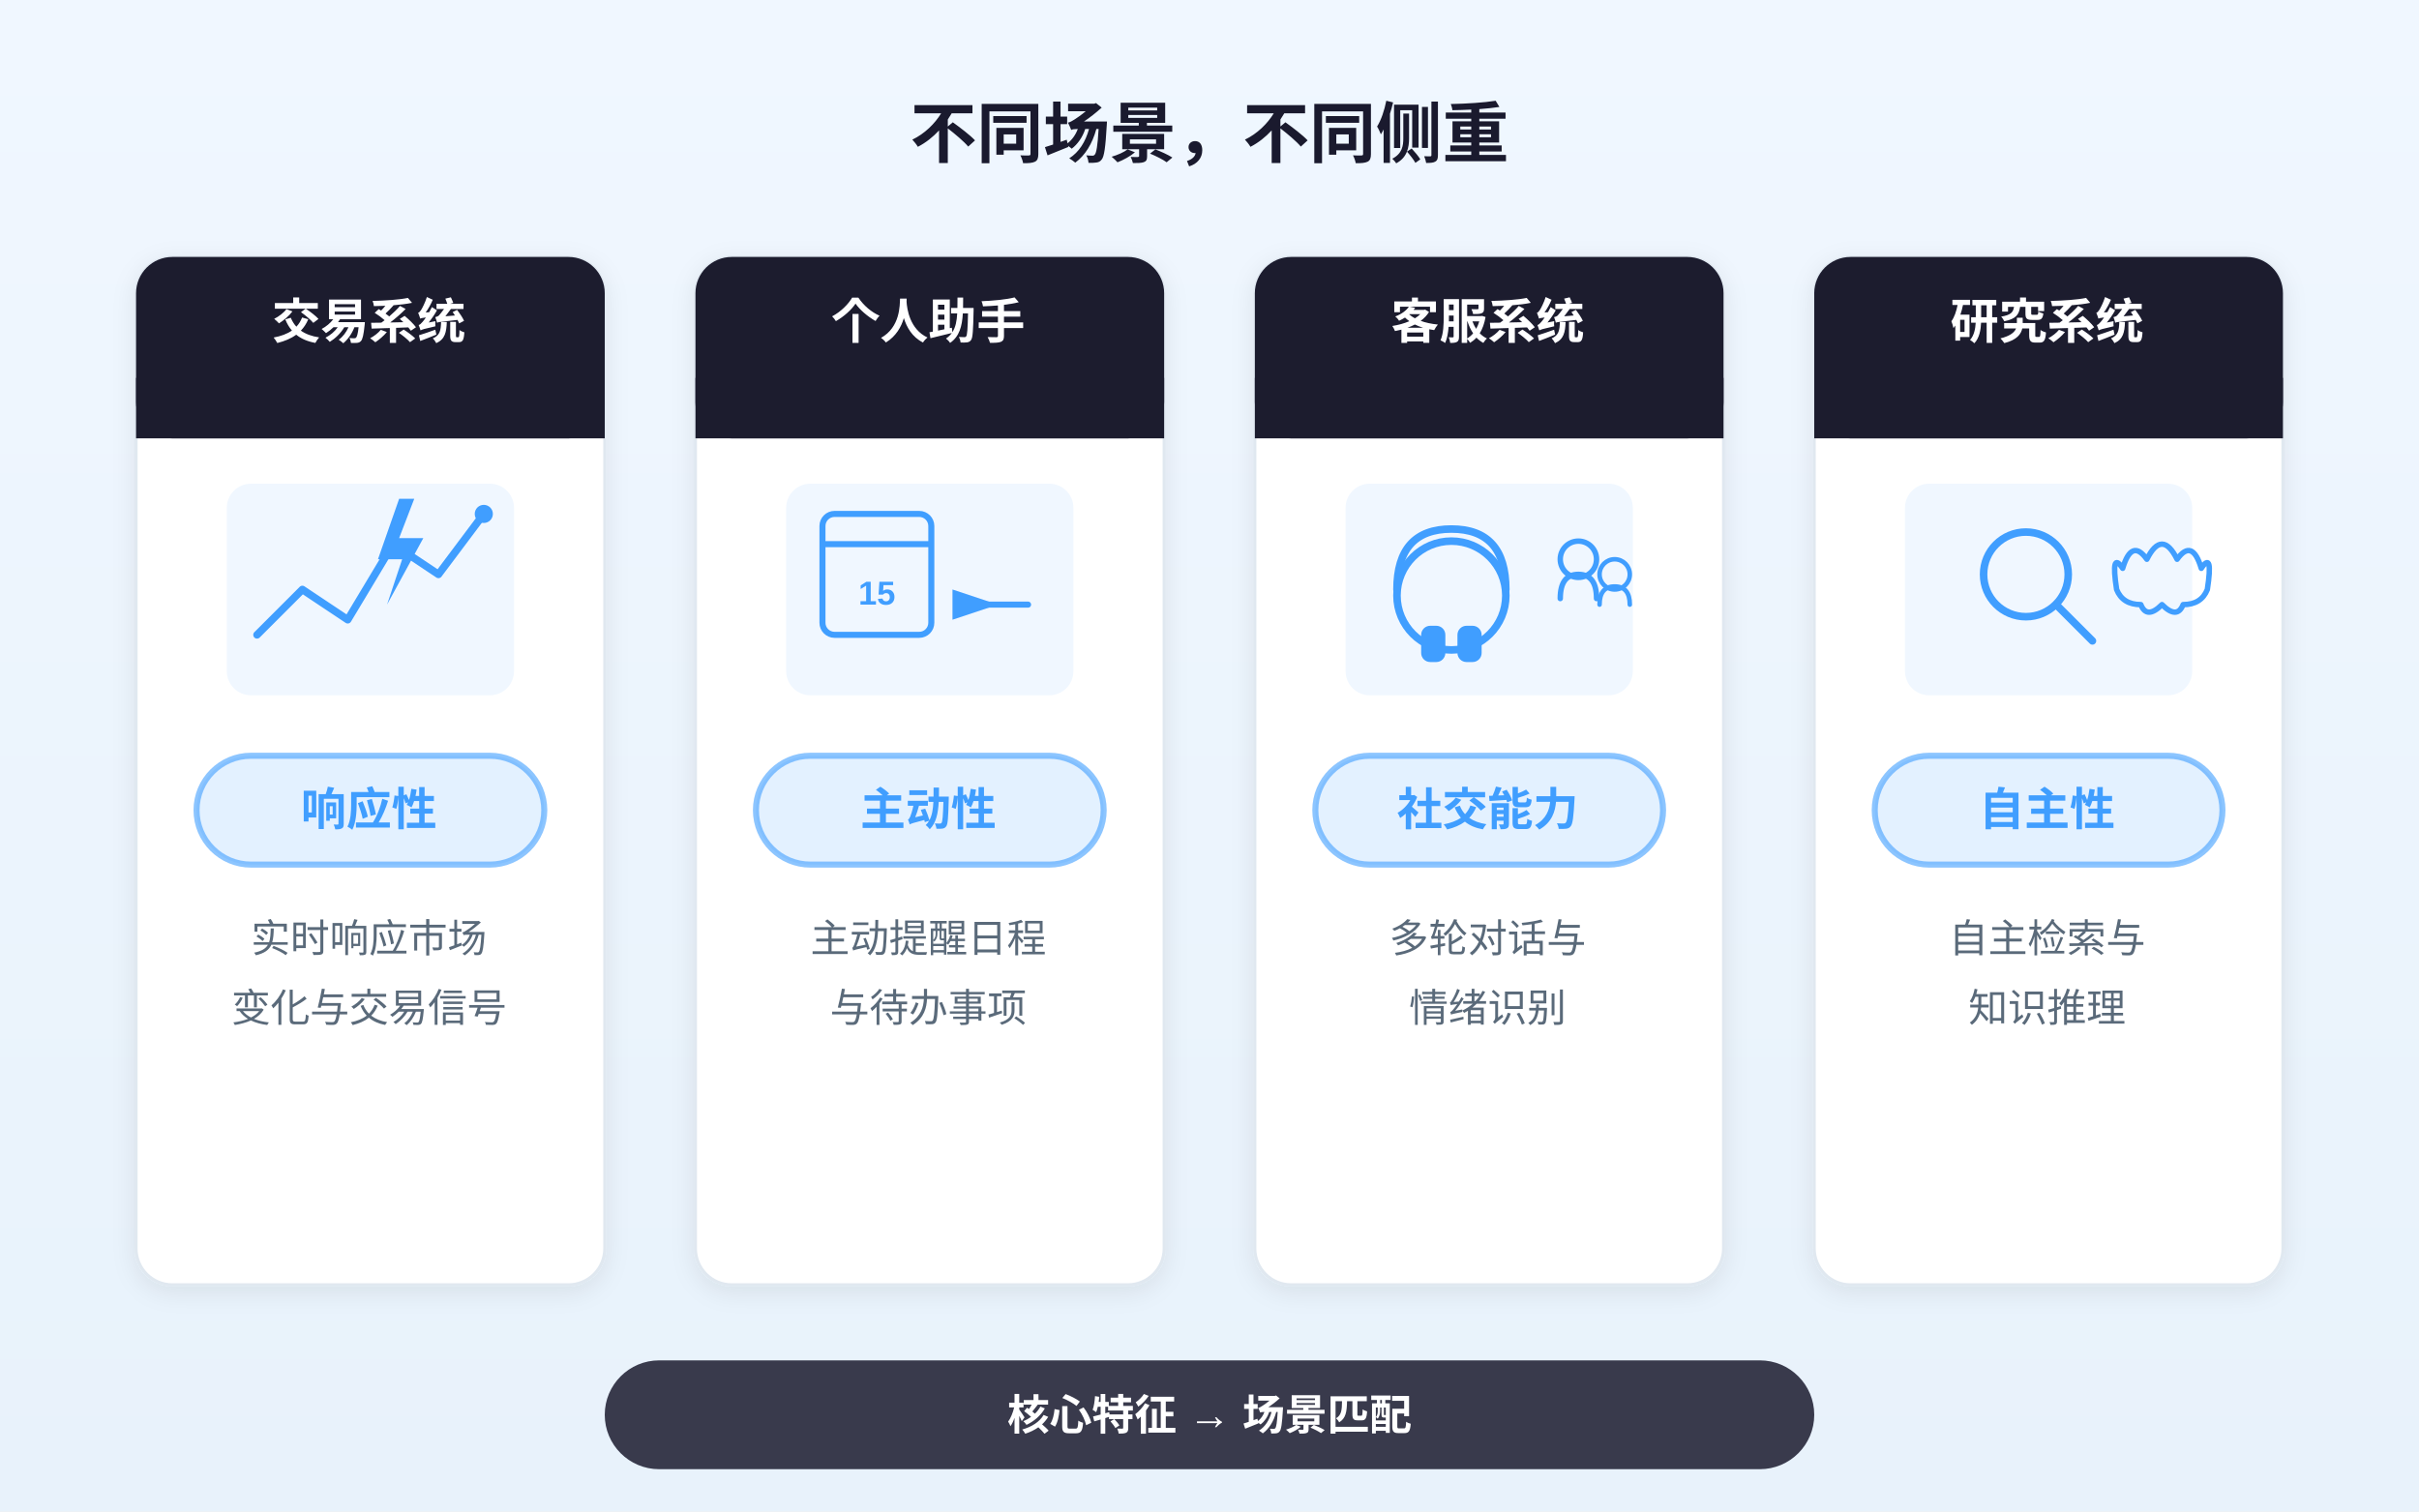
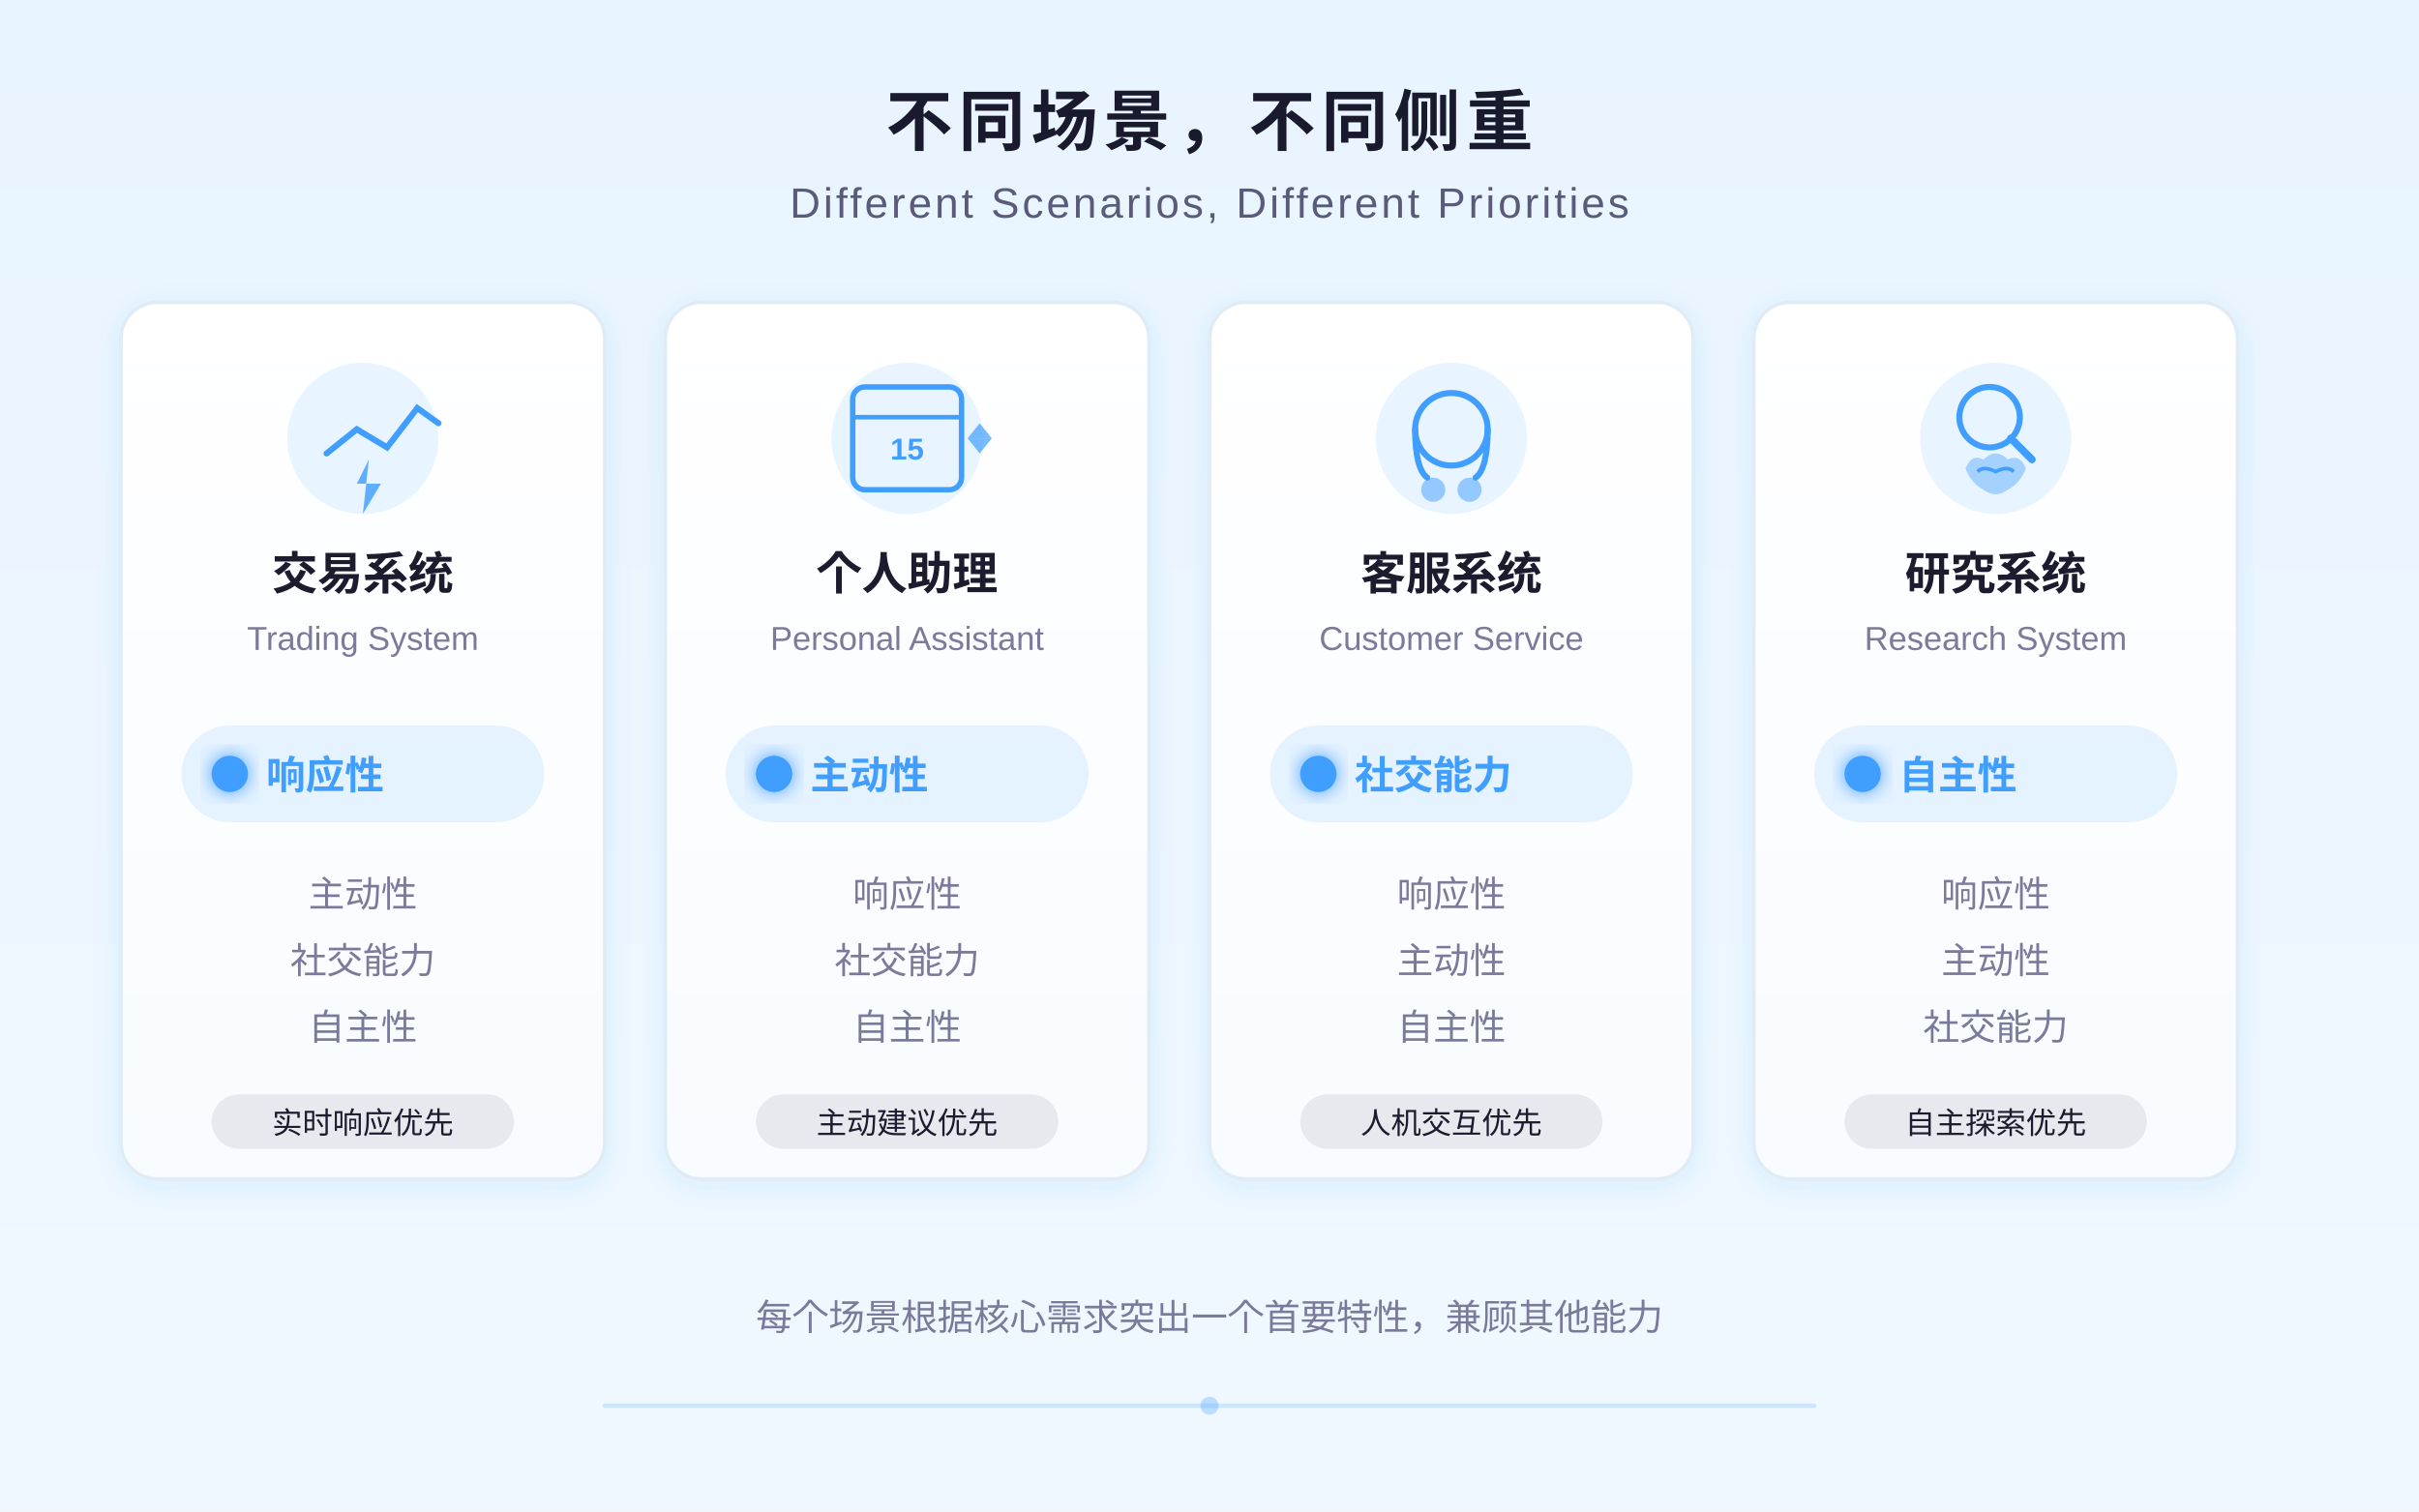
<svg xmlns="http://www.w3.org/2000/svg" viewBox="0 0 800 500" width="800" height="500">
  <defs>
    <linearGradient id="bgGrad" x1="0" y1="0" x2="0" y2="1">
-       <stop offset="0%" stop-color="#f0f7ff" />
-       <stop offset="100%" stop-color="#e8f2fb" />
+       <stop offset="0%" stop-color="#E8F4FF" />
+       <stop offset="100%" stop-color="#F0F8FF" />
    </linearGradient>
-     <filter id="cardShadow" x="-5%" y="-5%" width="110%" height="110%">
-       <feDropShadow dx="0" dy="2" stdDeviation="4" flood-color="#1a1a2e" flood-opacity="0.08" />
+     <linearGradient id="cardGrad" x1="0" y1="0" x2="0" y2="1">
+       <stop offset="0%" stop-color="#FFFFFF" />
+       <stop offset="100%" stop-color="#F8FBFF" />
+     </linearGradient>
+     <filter id="shadow" x="-5%" y="-5%" width="110%" height="115%">
+       <feDropShadow dx="0" dy="2" stdDeviation="4" flood-color="#409EFF" flood-opacity="0.12" />
+     </filter>
+     <filter id="glow" x="-30%" y="-30%" width="160%" height="160%">
+       <feGaussianBlur stdDeviation="3" result="blur" />
+       <feMerge>
+         <feMergeNode in="blur" />
+         <feMergeNode in="SourceGraphic" />
+       </feMerge>
    </filter>
  </defs>
  <rect width="800" height="500" fill="url(#bgGrad)" rx="0" />
-   <text x="400" y="52" text-anchor="middle" font-family="Arial, sans-serif" font-size="22" font-weight="bold" fill="#1a1a2e">不同场景，不同侧重</text>
-   <g filter="url(#cardShadow)">
-     <rect x="45" y="85" width="155" height="340" rx="12" fill="#ffffff" stroke="#e0e8f0" stroke-width="1" />
-     <rect x="45" y="85" width="155" height="60" rx="12" fill="#1a1a2e" />
-     <rect x="45" y="125" width="155" height="20" fill="#1a1a2e" />
-     <text x="122" y="112" text-anchor="middle" font-family="Arial, sans-serif" font-size="16" font-weight="bold" fill="#ffffff">交易系统</text>
-     <rect x="75" y="160" width="95" height="70" rx="8" fill="#f0f7ff" />
-     <polyline points="85,210 100,195 115,205 130,180 145,190 160,170" fill="none" stroke="#409EFF" stroke-width="2.5" stroke-linecap="round" stroke-linejoin="round" />
-     <circle cx="160" cy="170" r="3" fill="#409EFF" />
-     <polygon points="132,165 125,185 133,185 128,200 140,178 132,178 137,165" fill="#409EFF" />
-     <rect x="65" y="250" width="115" height="36" rx="18" fill="#409EFF" opacity="0.15" />
-     <rect x="65" y="250" width="115" height="36" rx="18" fill="none" stroke="#409EFF" stroke-width="2" opacity="0.6" />
-     <text x="122" y="273" text-anchor="middle" font-family="Arial, sans-serif" font-size="15" font-weight="bold" fill="#409EFF">响应性</text>
-     <text x="122" y="315" text-anchor="middle" font-family="Arial, sans-serif" font-size="13" fill="#5a6a7a">实时响应市场</text>
-     <text x="122" y="338" text-anchor="middle" font-family="Arial, sans-serif" font-size="13" fill="#5a6a7a">变化与交易信号</text>
+   <text x="400" y="48" text-anchor="middle" font-family="Arial, Helvetica, sans-serif" font-size="22" font-weight="bold" fill="#1a1a2e" letter-spacing="2">不同场景，不同侧重</text>
+   <text x="400" y="72" text-anchor="middle" font-family="Arial, Helvetica, sans-serif" font-size="14" fill="#5a5a7a" letter-spacing="1">Different Scenarios, Different Priorities</text>
+   <g transform="translate(40, 100)" filter="url(#shadow)">
+     <rect width="160" height="290" rx="12" fill="url(#cardGrad)" stroke="#E0ECF5" stroke-width="1.2" />
+     <rect x="55" y="20" width="50" height="50" rx="25" fill="#E8F4FF" />
+     <polyline points="68,50 78,42 88,48 98,35 105,40" fill="none" stroke="#409EFF" stroke-width="2" stroke-linecap="round" />
+     <polygon points="82,52 78,60 86,60 80,70" fill="#409EFF" opacity="0.8" />
+     <text x="80" y="95" text-anchor="middle" font-family="Arial, Helvetica, sans-serif" font-size="15" font-weight="bold" fill="#1a1a2e">交易系统</text>
+     <text x="80" y="115" text-anchor="middle" font-family="Arial, Helvetica, sans-serif" font-size="11" fill="#7a7a9a">Trading System</text>
+     <rect x="20" y="140" width="120" height="32" rx="16" fill="#409EFF" opacity="0.12" />
+     <circle cx="36" cy="156" r="6" fill="#409EFF" filter="url(#glow)" />
+     <text x="48" y="161" font-family="Arial, Helvetica, sans-serif" font-size="13" font-weight="bold" fill="#409EFF">响应性</text>
+     <text x="80" y="200" text-anchor="middle" font-family="Arial, Helvetica, sans-serif" font-size="12" fill="#7a7a9a">主动性</text>
+     <text x="80" y="222" text-anchor="middle" font-family="Arial, Helvetica, sans-serif" font-size="12" fill="#7a7a9a">社交能力</text>
+     <text x="80" y="244" text-anchor="middle" font-family="Arial, Helvetica, sans-serif" font-size="12" fill="#7a7a9a">自主性</text>
+     <rect x="30" y="262" width="100" height="18" rx="9" fill="#1a1a2e" opacity="0.08" />
+     <text x="80" y="275" text-anchor="middle" font-family="Arial, Helvetica, sans-serif" font-size="10" fill="#1a1a2e">实时响应优先</text>
  </g>
-   <g filter="url(#cardShadow)">
-     <rect x="230" y="85" width="155" height="340" rx="12" fill="#ffffff" stroke="#e0e8f0" stroke-width="1" />
-     <rect x="230" y="85" width="155" height="60" rx="12" fill="#1a1a2e" />
-     <rect x="230" y="125" width="155" height="20" fill="#1a1a2e" />
-     <text x="307" y="112" text-anchor="middle" font-family="Arial, sans-serif" font-size="16" font-weight="bold" fill="#ffffff">个人助手</text>
-     <rect x="260" y="160" width="95" height="70" rx="8" fill="#f0f7ff" />
-     <rect x="272" y="170" width="36" height="40" rx="4" fill="none" stroke="#409EFF" stroke-width="2" />
-     <line x1="272" y1="180" x2="308" y2="180" stroke="#409EFF" stroke-width="2" />
-     <text x="290" y="200" text-anchor="middle" font-family="Arial, sans-serif" font-size="11" fill="#409EFF" font-weight="bold">15</text>
-     <polygon points="315,195 330,200 315,205" fill="#409EFF" />
-     <line x1="322" y1="200" x2="340" y2="200" stroke="#409EFF" stroke-width="2" stroke-linecap="round" />
-     <rect x="250" y="250" width="115" height="36" rx="18" fill="#409EFF" opacity="0.15" />
-     <rect x="250" y="250" width="115" height="36" rx="18" fill="none" stroke="#409EFF" stroke-width="2" opacity="0.6" />
-     <text x="307" y="273" text-anchor="middle" font-family="Arial, sans-serif" font-size="15" font-weight="bold" fill="#409EFF">主动性</text>
-     <text x="307" y="315" text-anchor="middle" font-family="Arial, sans-serif" font-size="13" fill="#5a6a7a">主动提醒日程</text>
-     <text x="307" y="338" text-anchor="middle" font-family="Arial, sans-serif" font-size="13" fill="#5a6a7a">与待办事项</text>
+   <g transform="translate(220, 100)" filter="url(#shadow)">
+     <rect width="160" height="290" rx="12" fill="url(#cardGrad)" stroke="#E0ECF5" stroke-width="1.2" />
+     <rect x="55" y="20" width="50" height="50" rx="25" fill="#E8F4FF" />
+     <rect x="62" y="28" width="36" height="34" rx="4" fill="none" stroke="#409EFF" stroke-width="1.8" />
+     <line x1="62" y1="38" x2="98" y2="38" stroke="#409EFF" stroke-width="1.5" />
+     <text x="80" y="52" text-anchor="middle" font-family="Arial" font-size="10" fill="#409EFF" font-weight="bold">15</text>
+     <polygon points="100,45 108,45 104,40" fill="#409EFF" opacity="0.7" />
+     <polygon points="100,45 108,45 104,50" fill="#409EFF" opacity="0.7" />
+     <text x="80" y="95" text-anchor="middle" font-family="Arial, Helvetica, sans-serif" font-size="15" font-weight="bold" fill="#1a1a2e">个人助理</text>
+     <text x="80" y="115" text-anchor="middle" font-family="Arial, Helvetica, sans-serif" font-size="11" fill="#7a7a9a">Personal Assistant</text>
+     <rect x="20" y="140" width="120" height="32" rx="16" fill="#409EFF" opacity="0.12" />
+     <circle cx="36" cy="156" r="6" fill="#409EFF" filter="url(#glow)" />
+     <text x="48" y="161" font-family="Arial, Helvetica, sans-serif" font-size="13" font-weight="bold" fill="#409EFF">主动性</text>
+     <text x="80" y="200" text-anchor="middle" font-family="Arial, Helvetica, sans-serif" font-size="12" fill="#7a7a9a">响应性</text>
+     <text x="80" y="222" text-anchor="middle" font-family="Arial, Helvetica, sans-serif" font-size="12" fill="#7a7a9a">社交能力</text>
+     <text x="80" y="244" text-anchor="middle" font-family="Arial, Helvetica, sans-serif" font-size="12" fill="#7a7a9a">自主性</text>
+     <rect x="30" y="262" width="100" height="18" rx="9" fill="#1a1a2e" opacity="0.08" />
+     <text x="80" y="275" text-anchor="middle" font-family="Arial, Helvetica, sans-serif" font-size="10" fill="#1a1a2e">主动建议优先</text>
  </g>
-   <g filter="url(#cardShadow)">
-     <rect x="415" y="85" width="155" height="340" rx="12" fill="#ffffff" stroke="#e0e8f0" stroke-width="1" />
-     <rect x="415" y="85" width="155" height="60" rx="12" fill="#1a1a2e" />
-     <rect x="415" y="125" width="155" height="20" fill="#1a1a2e" />
-     <text x="492" y="112" text-anchor="middle" font-family="Arial, sans-serif" font-size="16" font-weight="bold" fill="#ffffff">客服系统</text>
-     <rect x="445" y="160" width="95" height="70" rx="8" fill="#f0f7ff" />
-     <circle cx="480" cy="197" r="18" fill="none" stroke="#409EFF" stroke-width="2.5" />
-     <path d="M462,195 Q462,175 480,175 Q498,175 498,195" fill="none" stroke="#409EFF" stroke-width="2.5" stroke-linecap="round" />
-     <rect x="470" y="207" width="8" height="12" rx="3" fill="#409EFF" />
-     <rect x="482" y="207" width="8" height="12" rx="3" fill="#409EFF" />
-     <circle cx="522" cy="185" r="6" fill="none" stroke="#409EFF" stroke-width="1.8" />
-     <path d="M516,198 Q516,190 522,190 Q528,190 528,198" fill="none" stroke="#409EFF" stroke-width="1.8" stroke-linecap="round" />
-     <circle cx="534" cy="190" r="5" fill="none" stroke="#409EFF" stroke-width="1.5" />
-     <path d="M529,200 Q529,194 534,194 Q539,194 539,200" fill="none" stroke="#409EFF" stroke-width="1.5" stroke-linecap="round" />
-     <rect x="435" y="250" width="115" height="36" rx="18" fill="#409EFF" opacity="0.15" />
-     <rect x="435" y="250" width="115" height="36" rx="18" fill="none" stroke="#409EFF" stroke-width="2" opacity="0.6" />
-     <text x="492" y="273" text-anchor="middle" font-family="Arial, sans-serif" font-size="15" font-weight="bold" fill="#409EFF">社交能力</text>
-     <text x="492" y="315" text-anchor="middle" font-family="Arial, sans-serif" font-size="13" fill="#5a6a7a">多轮对话与</text>
-     <text x="492" y="338" text-anchor="middle" font-family="Arial, sans-serif" font-size="13" fill="#5a6a7a">情绪识别</text>
+   <g transform="translate(400, 100)" filter="url(#shadow)">
+     <rect width="160" height="290" rx="12" fill="url(#cardGrad)" stroke="#E0ECF5" stroke-width="1.2" />
+     <rect x="55" y="20" width="50" height="50" rx="25" fill="#E8F4FF" />
+     <circle cx="80" cy="42" r="12" fill="none" stroke="#409EFF" stroke-width="2" />
+     <path d="M68,42 Q68,55 72,58" fill="none" stroke="#409EFF" stroke-width="2" stroke-linecap="round" />
+     <path d="M92,42 Q92,55 88,58" fill="none" stroke="#409EFF" stroke-width="2" stroke-linecap="round" />
+     <circle cx="74" cy="62" r="4" fill="#409EFF" opacity="0.5" />
+     <circle cx="86" cy="62" r="4" fill="#409EFF" opacity="0.5" />
+     <text x="80" y="95" text-anchor="middle" font-family="Arial, Helvetica, sans-serif" font-size="15" font-weight="bold" fill="#1a1a2e">客服系统</text>
+     <text x="80" y="115" text-anchor="middle" font-family="Arial, Helvetica, sans-serif" font-size="11" fill="#7a7a9a">Customer Service</text>
+     <rect x="20" y="140" width="120" height="32" rx="16" fill="#409EFF" opacity="0.12" />
+     <circle cx="36" cy="156" r="6" fill="#409EFF" filter="url(#glow)" />
+     <text x="48" y="161" font-family="Arial, Helvetica, sans-serif" font-size="13" font-weight="bold" fill="#409EFF">社交能力</text>
+     <text x="80" y="200" text-anchor="middle" font-family="Arial, Helvetica, sans-serif" font-size="12" fill="#7a7a9a">响应性</text>
+     <text x="80" y="222" text-anchor="middle" font-family="Arial, Helvetica, sans-serif" font-size="12" fill="#7a7a9a">主动性</text>
+     <text x="80" y="244" text-anchor="middle" font-family="Arial, Helvetica, sans-serif" font-size="12" fill="#7a7a9a">自主性</text>
+     <rect x="30" y="262" width="100" height="18" rx="9" fill="#1a1a2e" opacity="0.08" />
+     <text x="80" y="275" text-anchor="middle" font-family="Arial, Helvetica, sans-serif" font-size="10" fill="#1a1a2e">人机交互优先</text>
  </g>
-   <g filter="url(#cardShadow)">
-     <rect x="600" y="85" width="155" height="340" rx="12" fill="#ffffff" stroke="#e0e8f0" stroke-width="1" />
-     <rect x="600" y="85" width="155" height="60" rx="12" fill="#1a1a2e" />
-     <rect x="600" y="125" width="155" height="20" fill="#1a1a2e" />
-     <text x="677" y="112" text-anchor="middle" font-family="Arial, sans-serif" font-size="16" font-weight="bold" fill="#ffffff">研究系统</text>
-     <rect x="630" y="160" width="95" height="70" rx="8" fill="#f0f7ff" />
-     <circle cx="670" cy="190" r="14" fill="none" stroke="#409EFF" stroke-width="2.5" />
-     <line x1="680" y1="200" x2="692" y2="212" stroke="#409EFF" stroke-width="2.5" stroke-linecap="round" />
-     <path d="M710,185 Q715,175 720,185 Q725,178 728,188 Q732,182 730,195 Q728,200 722,200 Q720,205 715,200 Q710,205 708,200 Q702,200 700,195 Q698,182 702,188 Q705,178 710,185Z" fill="none" stroke="#409EFF" stroke-width="1.8" stroke-linejoin="round" />
-     <rect x="620" y="250" width="115" height="36" rx="18" fill="#409EFF" opacity="0.15" />
-     <rect x="620" y="250" width="115" height="36" rx="18" fill="none" stroke="#409EFF" stroke-width="2" opacity="0.6" />
-     <text x="677" y="273" text-anchor="middle" font-family="Arial, sans-serif" font-size="15" font-weight="bold" fill="#409EFF">自主性</text>
-     <text x="677" y="315" text-anchor="middle" font-family="Arial, sans-serif" font-size="13" fill="#5a6a7a">自主检索与</text>
-     <text x="677" y="338" text-anchor="middle" font-family="Arial, sans-serif" font-size="13" fill="#5a6a7a">知识推理</text>
+   <g transform="translate(580, 100)" filter="url(#shadow)">
+     <rect width="160" height="290" rx="12" fill="url(#cardGrad)" stroke="#E0ECF5" stroke-width="1.2" />
+     <rect x="55" y="20" width="50" height="50" rx="25" fill="#E8F4FF" />
+     <circle cx="78" cy="38" r="10" fill="none" stroke="#409EFF" stroke-width="2" />
+     <line x1="85" y1="45" x2="92" y2="52" stroke="#409EFF" stroke-width="2.5" stroke-linecap="round" />
+     <path d="M70,55 Q72,50 76,52 Q80,48 84,52 Q88,50 90,55 Q88,60 84,62 Q80,65 76,62 Q72,60 70,55Z" fill="#409EFF" opacity="0.4" />
+     <path d="M74,56 Q76,54 80,56 Q84,54 86,56" fill="none" stroke="#409EFF" stroke-width="1.2" />
+     <text x="80" y="95" text-anchor="middle" font-family="Arial, Helvetica, sans-serif" font-size="15" font-weight="bold" fill="#1a1a2e">研究系统</text>
+     <text x="80" y="115" text-anchor="middle" font-family="Arial, Helvetica, sans-serif" font-size="11" fill="#7a7a9a">Research System</text>
+     <rect x="20" y="140" width="120" height="32" rx="16" fill="#409EFF" opacity="0.12" />
+     <circle cx="36" cy="156" r="6" fill="#409EFF" filter="url(#glow)" />
+     <text x="48" y="161" font-family="Arial, Helvetica, sans-serif" font-size="13" font-weight="bold" fill="#409EFF">自主性</text>
+     <text x="80" y="200" text-anchor="middle" font-family="Arial, Helvetica, sans-serif" font-size="12" fill="#7a7a9a">响应性</text>
+     <text x="80" y="222" text-anchor="middle" font-family="Arial, Helvetica, sans-serif" font-size="12" fill="#7a7a9a">主动性</text>
+     <text x="80" y="244" text-anchor="middle" font-family="Arial, Helvetica, sans-serif" font-size="12" fill="#7a7a9a">社交能力</text>
+     <rect x="30" y="262" width="100" height="18" rx="9" fill="#1a1a2e" opacity="0.08" />
+     <text x="80" y="275" text-anchor="middle" font-family="Arial, Helvetica, sans-serif" font-size="10" fill="#1a1a2e">自主探索优先</text>
  </g>
-   <rect x="200" y="450" width="400" height="36" rx="18" fill="#1a1a2e" opacity="0.85" />
-   <text x="400" y="473" text-anchor="middle" font-family="Arial, sans-serif" font-size="14" font-weight="bold" fill="#ffffff">核心特征 → 场景匹配</text>
+   <text x="400" y="440" text-anchor="middle" font-family="Arial, Helvetica, sans-serif" font-size="12" fill="#7a7a9a">每个场景根据核心需求突出一个首要特性，兼顾其他能力</text>
+   <line x1="200" y1="465" x2="600" y2="465" stroke="#409EFF" stroke-width="1.5" opacity="0.2" stroke-linecap="round" />
+   <circle cx="400" cy="465" r="3" fill="#409EFF" opacity="0.3" />
</svg>
